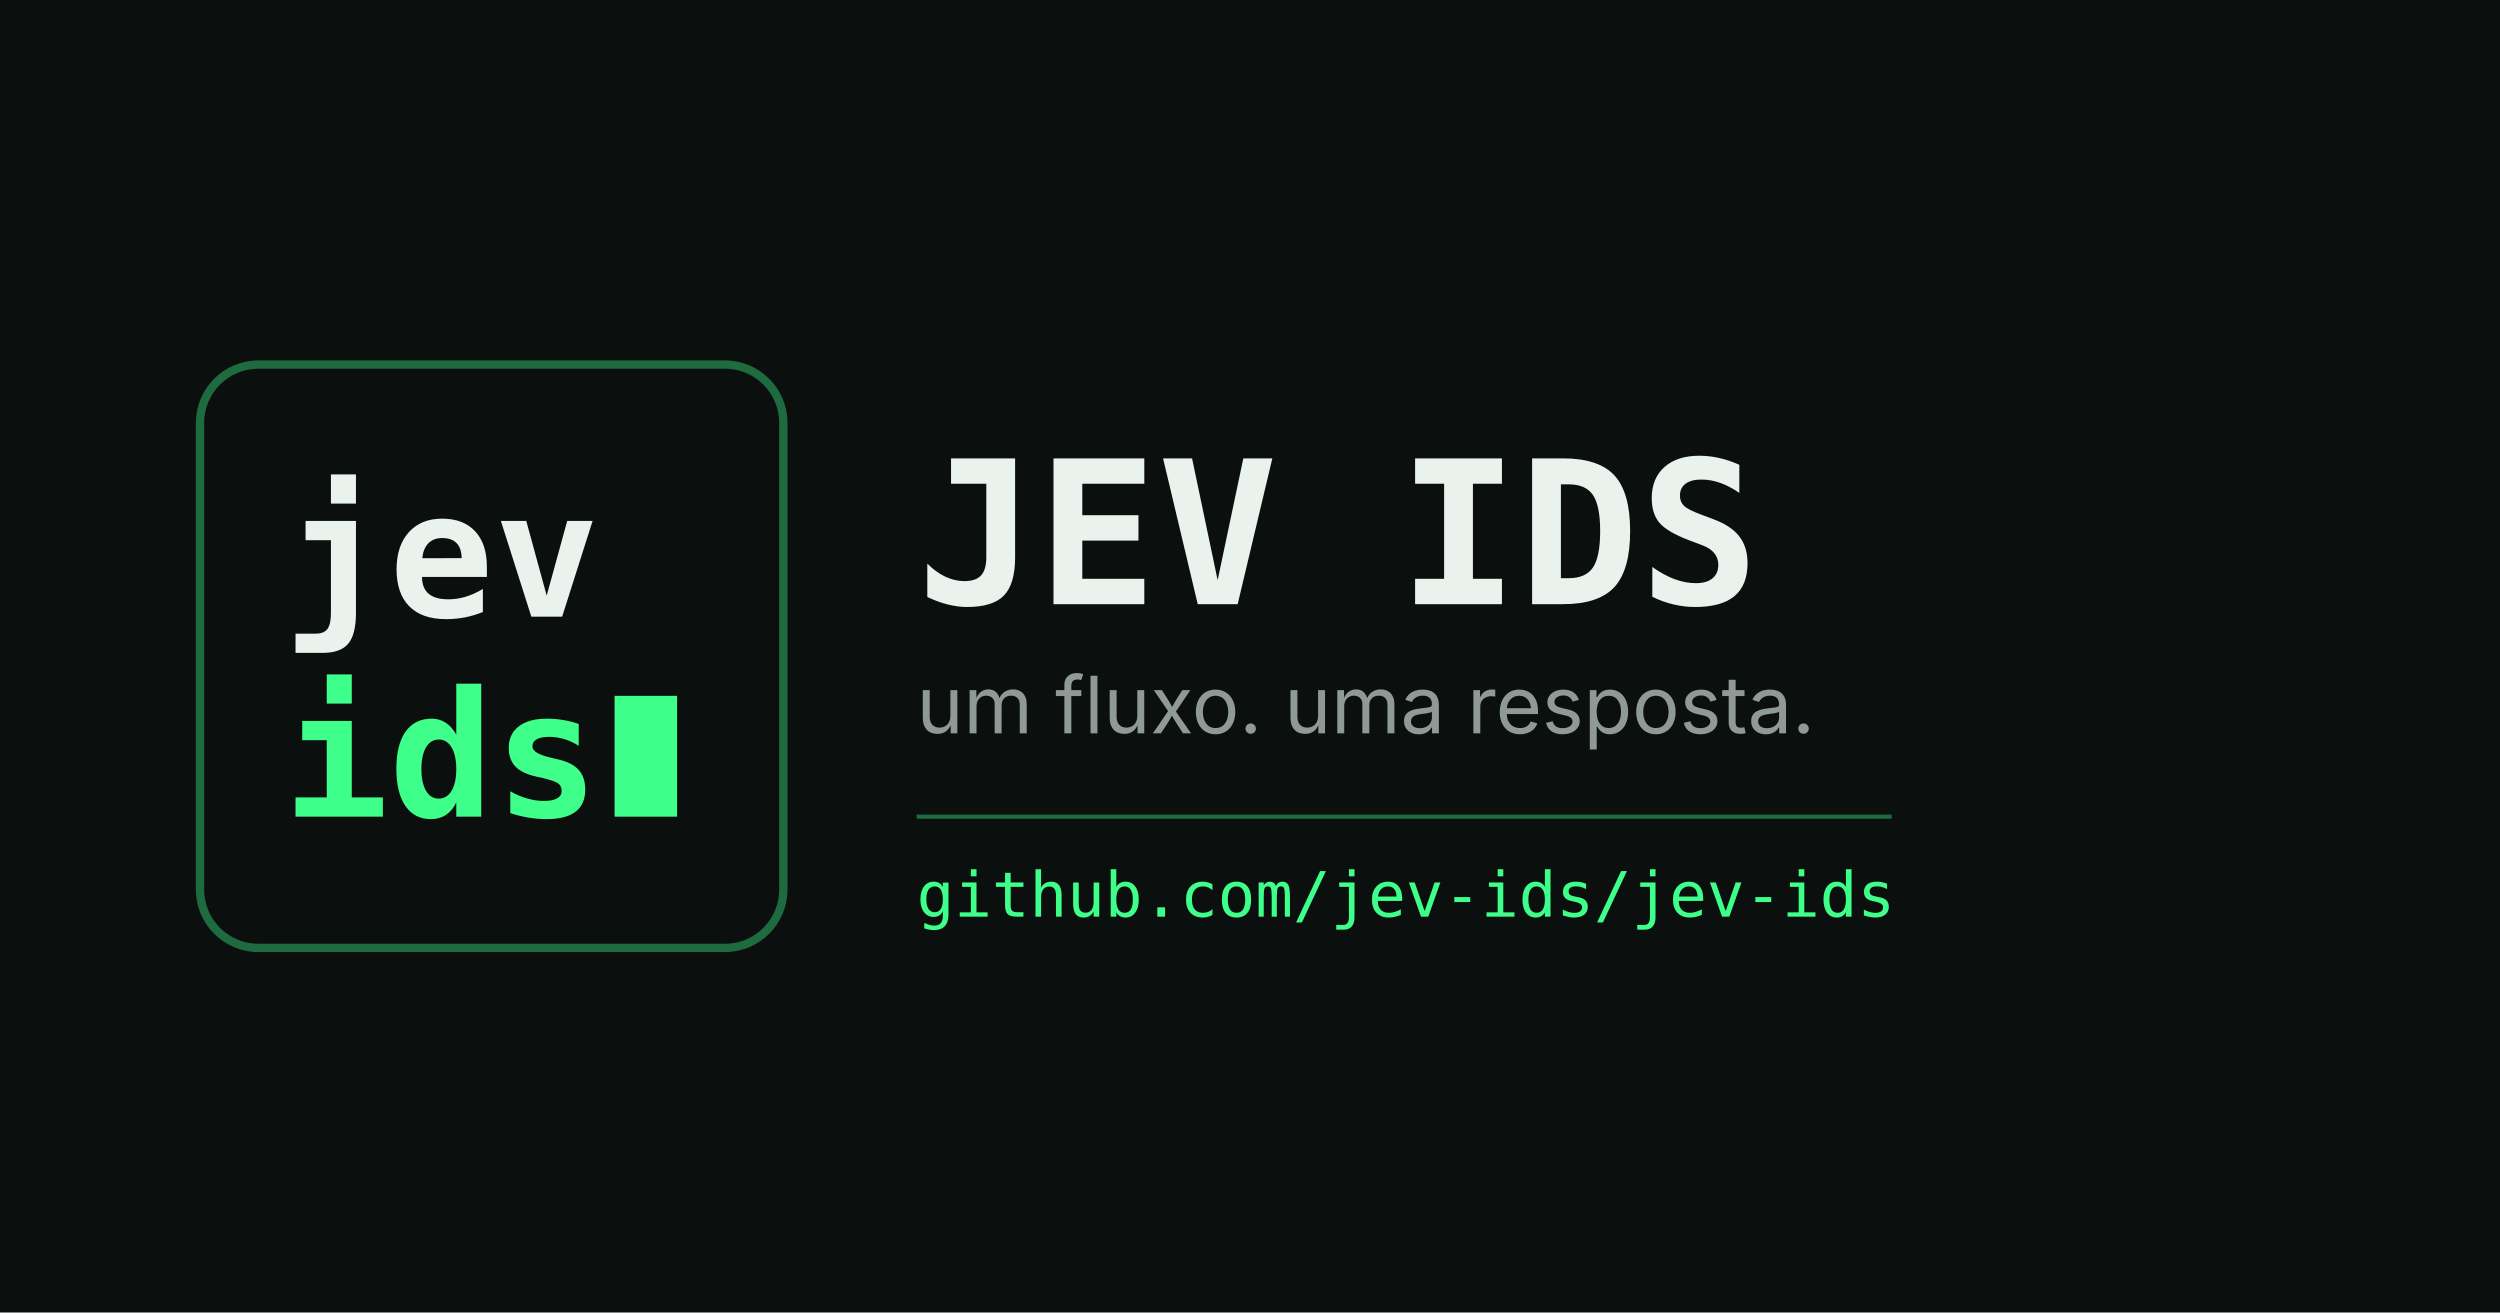
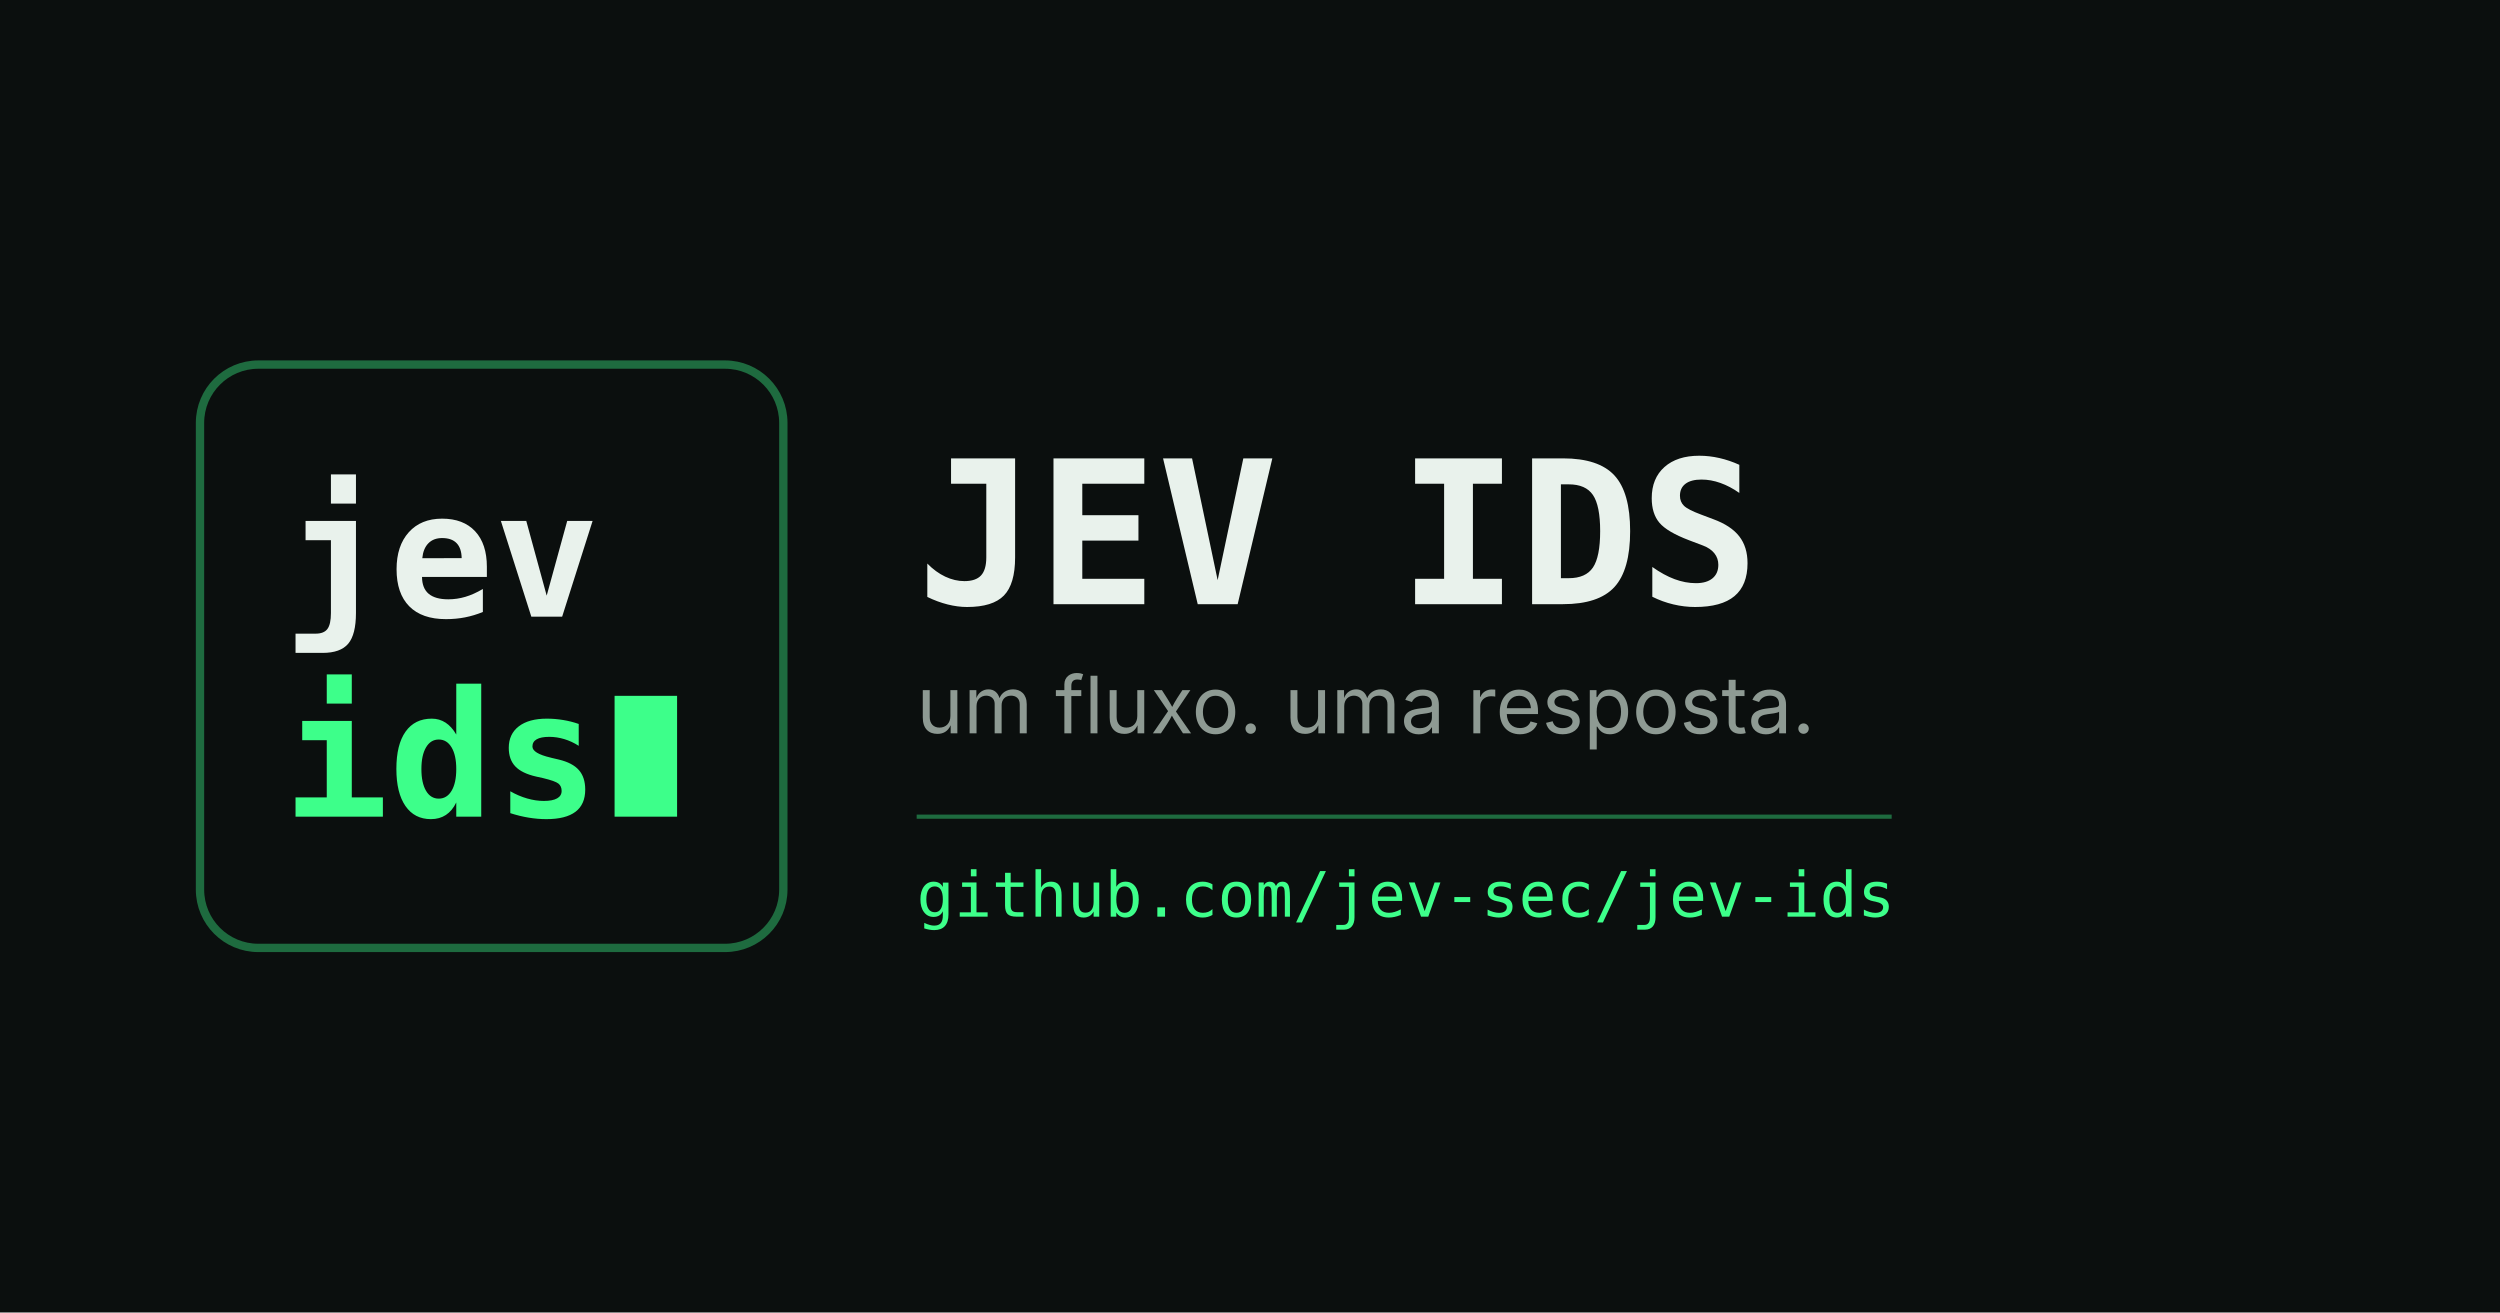
- <svg xmlns="http://www.w3.org/2000/svg" viewBox="0 0 1200 630" width="1200" height="630" role="img" aria-label="Jev IDS · um fluxo. uma resposta. · github.com/jev-ids/jev-ids">
+ <svg xmlns="http://www.w3.org/2000/svg" viewBox="0 0 1200 630" width="1200" height="630" role="img" aria-label="Jev IDS · um fluxo. uma resposta. · github.com/jev-sec/jev-ids">
  <rect width="1200" height="630" fill="#0B0F0E" />
  <rect x="96" y="175" width="280" height="280" rx="28" fill="#0B0F0E" stroke="#1E6B3F" stroke-width="4" />
  <text x="136" y="296" font-family="IBM Plex Mono, Menlo, monospace" font-size="84" font-weight="700" fill="#E9F2EC">
    jev
  </text>
  <text x="136" y="392" font-family="IBM Plex Mono, Menlo, monospace" font-size="84" font-weight="700" fill="#3DFF8A">
    ids
  </text>
  <rect x="295" y="334" width="30" height="58" fill="#3DFF8A" />
  <text x="440" y="290" font-family="IBM Plex Mono, Menlo, monospace" font-size="96" font-weight="700" fill="#E9F2EC">
    JEV IDS
  </text>
  <text x="440" y="352" font-family="Inter, Helvetica Neue, Helvetica, Arial, sans-serif" font-size="38" fill="#8E9A93">
    um fluxo. uma resposta.
  </text>
  <line x1="440" y1="392" x2="908" y2="392" stroke="#1E6B3F" stroke-width="2" />
  <text x="440" y="440" font-family="IBM Plex Mono, Menlo, monospace" font-size="30" font-weight="500" fill="#3DFF8A">
-     github.com/jev-ids/jev-ids
+     github.com/jev-sec/jev-ids
  </text>
</svg>
